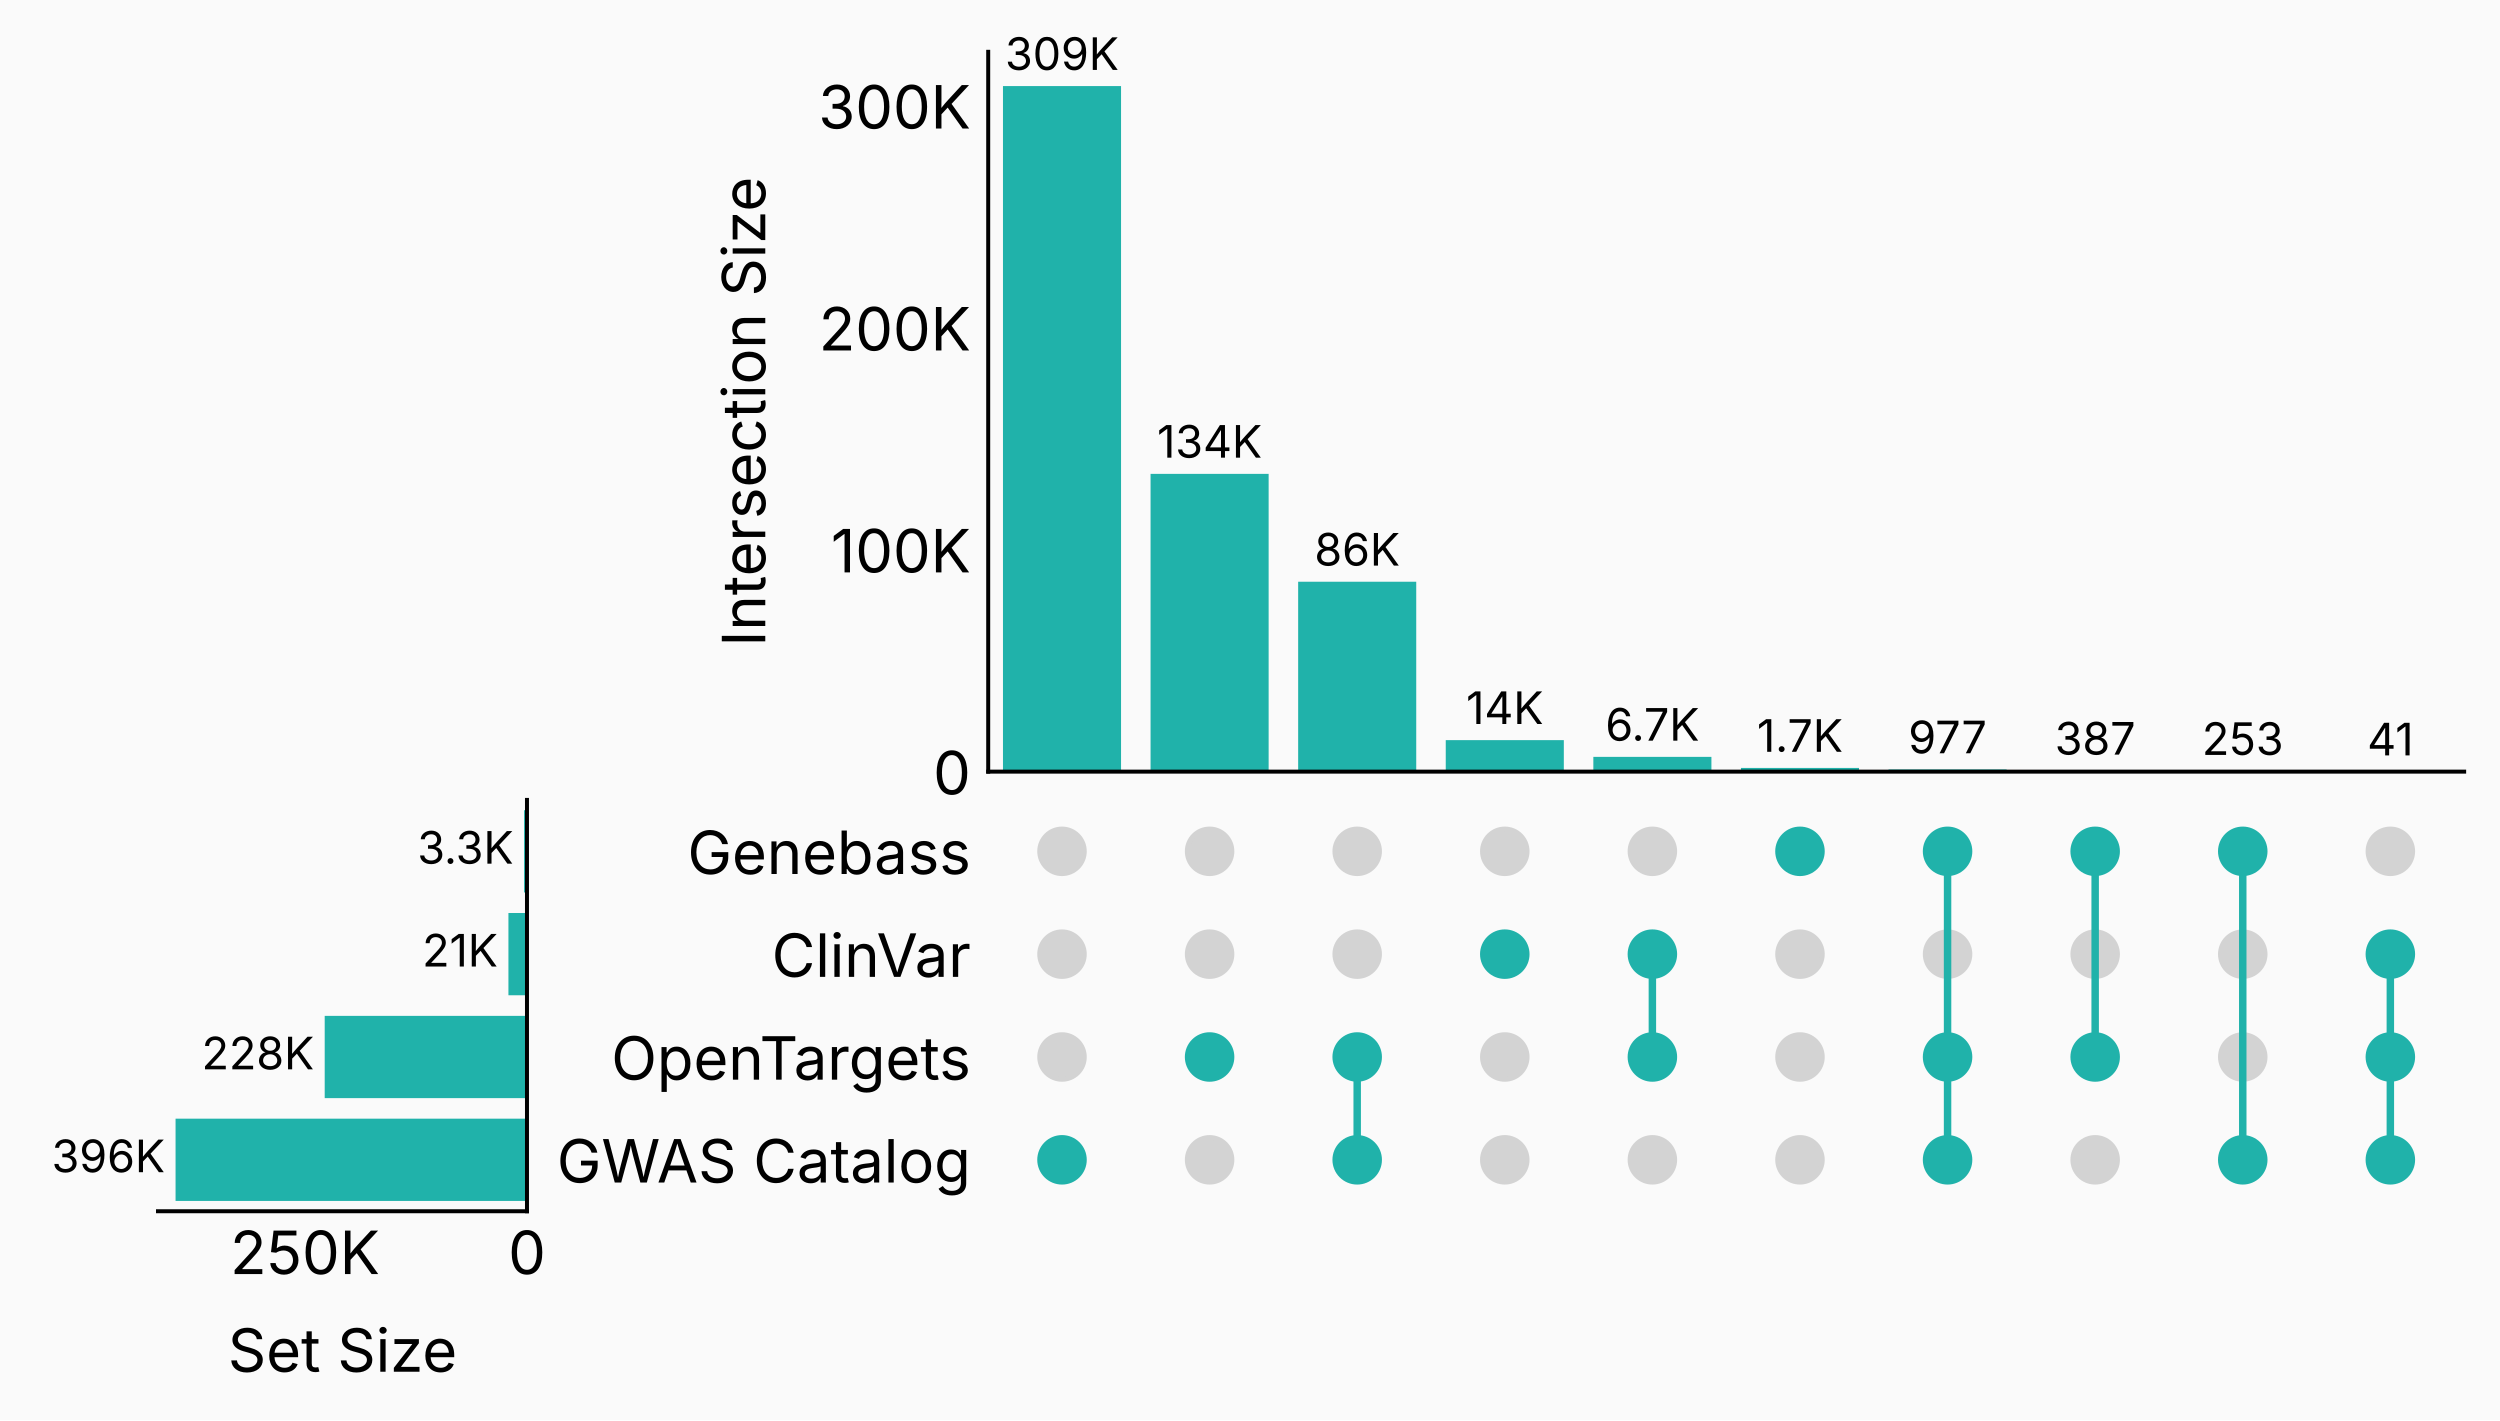
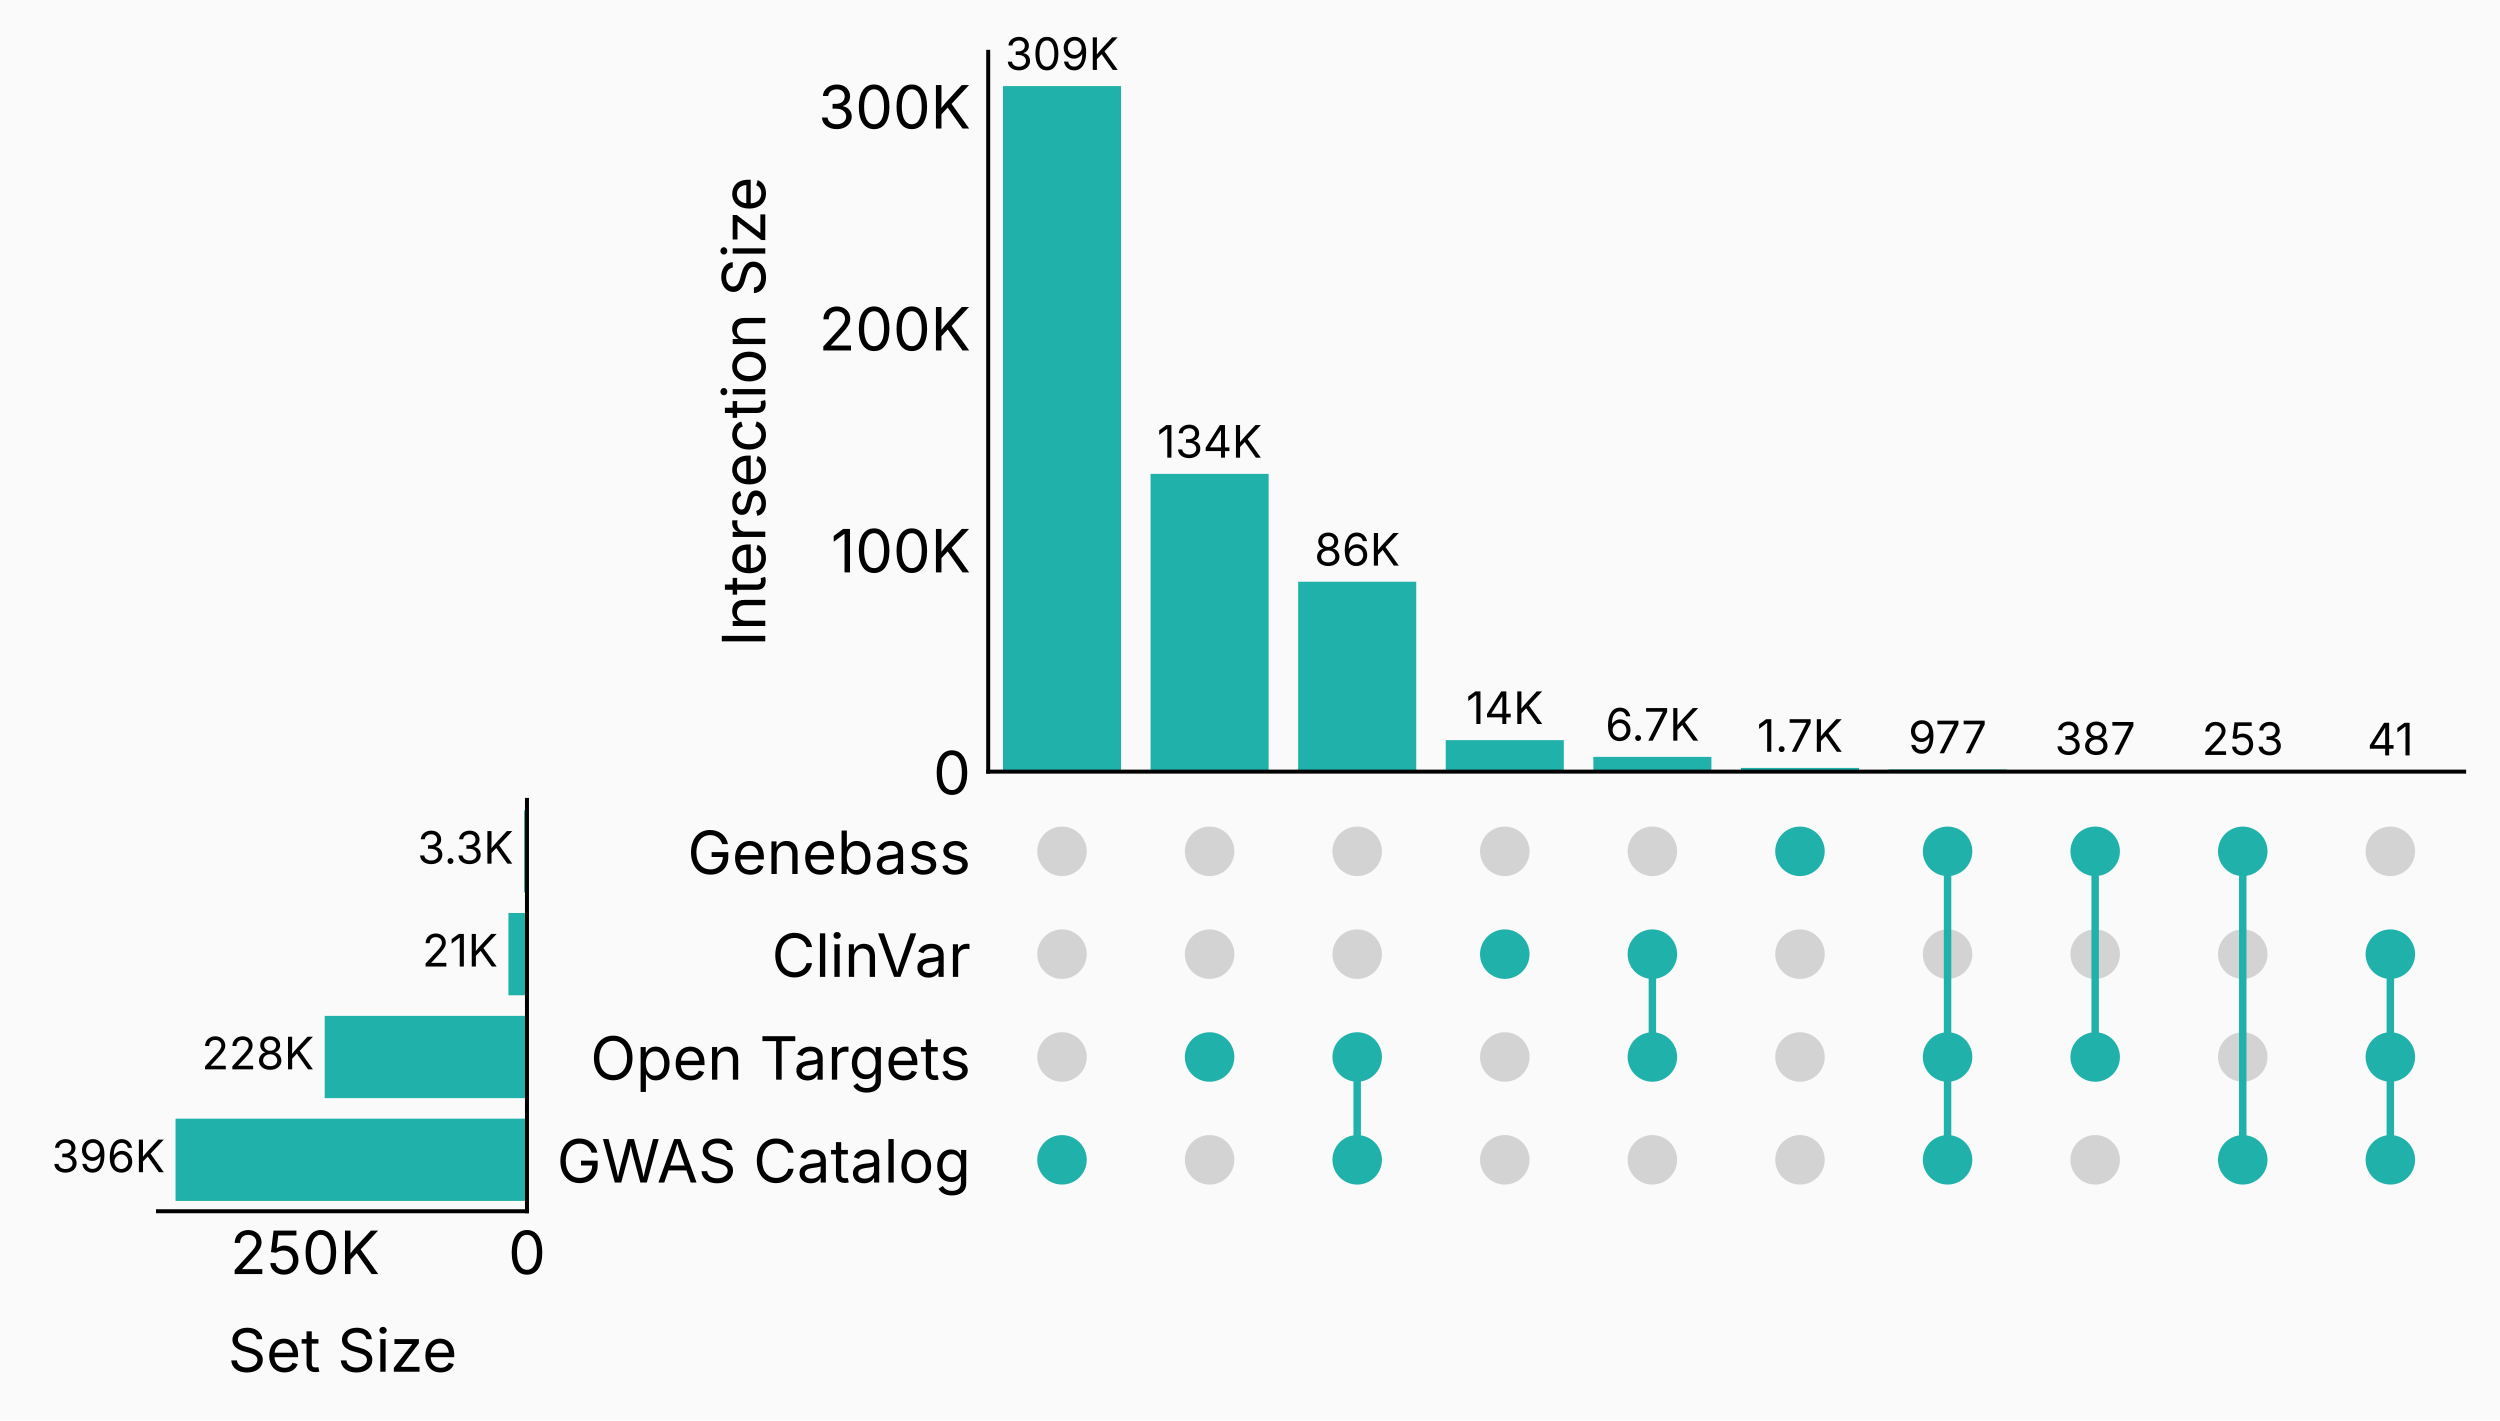
<svg xmlns="http://www.w3.org/2000/svg" xmlns:xlink="http://www.w3.org/1999/xlink" width="502.07pt" height="285.179pt" viewBox="0 0 502.07 285.179" version="1.1">
  <defs>
    <style type="text/css">*{stroke-linejoin: round; stroke-linecap: butt}</style>
  </defs>
  <g id="figure_1">
    <g id="patch_1">
      <path d="M 0 285.179  L 502.07 285.179  L 502.07 0  L 0 0  z " style="fill: #fafafa" />
    </g>
    <g id="axes_1">
      <g id="patch_2">
        <path d="M 198.46 154.965  L 494.87 154.965  L 494.87 10.403  L 198.46 10.403  z " style="fill: #fafafa" />
      </g>
      <g id="matplotlib.axis_1">
        <g id="xtick_1" />
        <g id="xtick_2" />
        <g id="xtick_3" />
        <g id="xtick_4" />
        <g id="xtick_5" />
      </g>
      <g id="matplotlib.axis_2">
        <g id="ytick_1">
          <g id="line2d_1" />
          <g id="text_1">
            <text style="font-size: 12px; font-family: 'Inter', 'Helvetica', 'Arial', 'DejaVu Sans', sans-serif; text-anchor: end" x="194.96" y="159.524" transform="rotate(-0 194.96 159.5242)">0</text>
          </g>
        </g>
        <g id="ytick_2">
          <g id="line2d_2" />
          <g id="text_2">
            <text style="font-size: 12px; font-family: 'Inter', 'Helvetica', 'Arial', 'DejaVu Sans', sans-serif; text-anchor: end" x="194.96" y="114.953" transform="rotate(-0 194.96 114.9531)">100K</text>
          </g>
        </g>
        <g id="ytick_3">
          <g id="line2d_3" />
          <g id="text_3">
            <text style="font-size: 12px; font-family: 'Inter', 'Helvetica', 'Arial', 'DejaVu Sans', sans-serif; text-anchor: end" x="194.96" y="70.382" transform="rotate(-0 194.96 70.38191)">200K</text>
          </g>
        </g>
        <g id="ytick_4">
          <g id="line2d_4" />
          <g id="text_4">
            <text style="font-size: 12px; font-family: 'Inter', 'Helvetica', 'Arial', 'DejaVu Sans', sans-serif; text-anchor: end" x="194.96" y="25.811" transform="rotate(-0 194.96 25.81076)">300K</text>
          </g>
        </g>
        <g id="text_5">
          <text style="font-size: 12px; font-family: 'Inter', 'Helvetica', 'Arial', 'DejaVu Sans', sans-serif; text-anchor: middle" x="153.69" y="82.684" transform="rotate(-90 153.69 82.68417)">Intersection Size</text>
        </g>
      </g>
      <g id="patch_3">
        <path d="M 201.424 154.965  L 225.137 154.965  L 225.137 17.287  L 201.424 17.287  z " clip-path="url(#pd0b49f0022)" style="fill: #20b2aa" />
      </g>
      <g id="patch_4">
        <path d="M 231.065 154.965  L 254.778 154.965  L 254.778 95.167  L 231.065 95.167  z " clip-path="url(#pd0b49f0022)" style="fill: #20b2aa" />
      </g>
      <g id="patch_5">
        <path d="M 260.706 154.965  L 284.419 154.965  L 284.419 116.835  L 260.706 116.835  z " clip-path="url(#pd0b49f0022)" style="fill: #20b2aa" />
      </g>
      <g id="patch_6">
        <path d="M 290.347 154.965  L 314.06 154.965  L 314.06 148.644  L 290.347 148.644  z " clip-path="url(#pd0b49f0022)" style="fill: #20b2aa" />
      </g>
      <g id="patch_7">
        <path d="M 319.988 154.965  L 343.701 154.965  L 343.701 151.998  L 319.988 151.998  z " clip-path="url(#pd0b49f0022)" style="fill: #20b2aa" />
      </g>
      <g id="patch_8">
        <path d="M 349.629 154.965  L 373.342 154.965  L 373.342 154.223  L 349.629 154.223  z " clip-path="url(#pd0b49f0022)" style="fill: #20b2aa" />
      </g>
      <g id="patch_9">
        <path d="M 379.27 154.965  L 402.983 154.965  L 402.983 154.53  L 379.27 154.53  z " clip-path="url(#pd0b49f0022)" style="fill: #20b2aa" />
      </g>
      <g id="patch_10">
        <path d="M 408.911 154.965  L 432.624 154.965  L 432.624 154.793  L 408.911 154.793  z " clip-path="url(#pd0b49f0022)" style="fill: #20b2aa" />
      </g>
      <g id="patch_11">
        <path d="M 438.552 154.965  L 462.265 154.965  L 462.265 154.852  L 438.552 154.852  z " clip-path="url(#pd0b49f0022)" style="fill: #20b2aa" />
      </g>
      <g id="patch_12">
        <path d="M 468.193 154.965  L 491.906 154.965  L 491.906 154.947  L 468.193 154.947  z " clip-path="url(#pd0b49f0022)" style="fill: #20b2aa" />
      </g>
      <g id="patch_13">
        <path d="M 198.46 154.965  L 198.46 10.403  " style="fill: none; stroke: #000000; stroke-width: 0.8; stroke-linejoin: miter; stroke-linecap: square" />
      </g>
      <g id="patch_14">
        <path d="M 198.46 154.965  L 494.87 154.965  " style="fill: none; stroke: #000000; stroke-width: 0.8; stroke-linejoin: miter; stroke-linecap: square" />
      </g>
      <g id="text_6">
        <text style="font-size: 9px; font-family: 'Inter', 'Helvetica', 'Arial', 'DejaVu Sans', sans-serif; text-anchor: middle" x="213.28" y="14.039" transform="rotate(-0 213.2805 14.03859)">309K</text>
      </g>
      <g id="text_7">
        <text style="font-size: 9px; font-family: 'Inter', 'Helvetica', 'Arial', 'DejaVu Sans', sans-serif; text-anchor: middle" x="242.921" y="91.918" transform="rotate(-0 242.9215 91.91821)">134K</text>
      </g>
      <g id="text_8">
        <text style="font-size: 9px; font-family: 'Inter', 'Helvetica', 'Arial', 'DejaVu Sans', sans-serif; text-anchor: middle" x="272.562" y="113.587" transform="rotate(-0 272.5624 113.5869)">86K</text>
      </g>
      <g id="text_9">
        <text style="font-size: 9px; font-family: 'Inter', 'Helvetica', 'Arial', 'DejaVu Sans', sans-serif; text-anchor: middle" x="302.203" y="145.395" transform="rotate(-0 302.2034 145.3951)">14K</text>
      </g>
      <g id="text_10">
        <text style="font-size: 9px; font-family: 'Inter', 'Helvetica', 'Arial', 'DejaVu Sans', sans-serif; text-anchor: middle" x="331.844" y="148.749" transform="rotate(-0 331.8443 148.7491)">6.7K</text>
      </g>
      <g id="text_11">
        <text style="font-size: 9px; font-family: 'Inter', 'Helvetica', 'Arial', 'DejaVu Sans', sans-serif; text-anchor: middle" x="361.485" y="150.975" transform="rotate(-0 361.4853 150.975)">1.7K</text>
      </g>
      <g id="text_12">
        <text style="font-size: 9px; font-family: 'Inter', 'Helvetica', 'Arial', 'DejaVu Sans', sans-serif; text-anchor: middle" x="391.126" y="151.281" transform="rotate(-0 391.1263 151.2812)">977</text>
      </g>
      <g id="text_13">
        <text style="font-size: 9px; font-family: 'Inter', 'Helvetica', 'Arial', 'DejaVu Sans', sans-serif; text-anchor: middle" x="420.767" y="151.544" transform="rotate(-0 420.7672 151.5442)">387</text>
      </g>
      <g id="text_14">
        <text style="font-size: 9px; font-family: 'Inter', 'Helvetica', 'Arial', 'DejaVu Sans', sans-serif; text-anchor: middle" x="450.408" y="151.604" transform="rotate(-0 450.4082 151.6039)">253</text>
      </g>
      <g id="text_15">
        <text style="font-size: 9px; font-family: 'Inter', 'Helvetica', 'Arial', 'DejaVu Sans', sans-serif; text-anchor: middle" x="480.049" y="151.698" transform="rotate(-0 480.0491 151.6984)">41</text>
      </g>
    </g>
    <g id="axes_2">
      <g id="patch_15">
        <path d="M 198.46 243.251  L 494.87 243.251  L 494.87 160.644  L 198.46 160.644  z " style="fill: #fafafa" />
      </g>
      <g id="matplotlib.axis_3">
        <g id="xtick_6" />
        <g id="xtick_7" />
        <g id="xtick_8" />
        <g id="xtick_9" />
        <g id="xtick_10" />
      </g>
      <g id="matplotlib.axis_4">
        <g id="ytick_5">
          <g id="line2d_5" />
          <g id="text_16">
            <text style="font-size: 12px; font-family: 'Inter', 'Helvetica', 'Arial', 'DejaVu Sans', sans-serif; text-anchor: end" x="194.96" y="175.529" transform="rotate(-0 194.96 175.5293)">Genebass</text>
          </g>
        </g>
        <g id="ytick_6">
          <g id="line2d_6" />
          <g id="text_17">
            <text style="font-size: 12px; font-family: 'Inter', 'Helvetica', 'Arial', 'DejaVu Sans', sans-serif; text-anchor: end" x="194.96" y="196.181" transform="rotate(-0 194.96 196.181)">ClinVar</text>
          </g>
        </g>
        <g id="ytick_7">
          <g id="line2d_7" />
          <g id="text_18">
-             <text style="font-size: 12px; font-family: 'Inter', 'Helvetica', 'Arial', 'DejaVu Sans', sans-serif; text-anchor: end" x="194.96" y="216.833" transform="rotate(-0 194.96 216.8327)">OpenTargets</text>
+             <text style="font-size: 12px; font-family: 'Inter', 'Helvetica', 'Arial', 'DejaVu Sans', sans-serif; text-anchor: end" x="194.96" y="216.833" transform="rotate(-0 194.96 216.8327)">Open Targets</text>
          </g>
        </g>
        <g id="ytick_8">
          <g id="line2d_8" />
          <g id="text_19">
            <text style="font-size: 12px; font-family: 'Inter', 'Helvetica', 'Arial', 'DejaVu Sans', sans-serif; text-anchor: end" x="194.96" y="237.484" transform="rotate(-0 194.96 237.4844)">GWAS Catalog</text>
          </g>
        </g>
      </g>
      <g id="PathCollection_1">
        <defs>
          <path id="m25474eb0f5" d="M 0 4.472  C 1.186 4.472 2.324 4.001 3.162 3.162  C 4.001 2.324 4.472 1.186 4.472 0  C 4.472 -1.186 4.001 -2.324 3.162 -3.162  C 2.324 -4.001 1.186 -4.472 0 -4.472  C -1.186 -4.472 -2.324 -4.001 -3.162 -3.162  C -4.001 -2.324 -4.472 -1.186 -4.472 0  C -4.472 1.186 -4.001 2.324 -3.162 3.162  C -2.324 4.001 -1.186 4.472 0 4.472  z " style="stroke: #d3d3d3" />
        </defs>
        <g clip-path="url(#p8bec0e2f4d)">
          <use xlink:href="#m25474eb0f5" x="213.28" y="170.97" style="fill: #d3d3d3; stroke: #d3d3d3" />
        </g>
      </g>
      <g id="PathCollection_2">
        <g clip-path="url(#p8bec0e2f4d)">
          <use xlink:href="#m25474eb0f5" x="242.921" y="170.97" style="fill: #d3d3d3; stroke: #d3d3d3" />
        </g>
      </g>
      <g id="PathCollection_3">
        <g clip-path="url(#p8bec0e2f4d)">
          <use xlink:href="#m25474eb0f5" x="272.562" y="170.97" style="fill: #d3d3d3; stroke: #d3d3d3" />
        </g>
      </g>
      <g id="PathCollection_4">
        <g clip-path="url(#p8bec0e2f4d)">
          <use xlink:href="#m25474eb0f5" x="302.203" y="170.97" style="fill: #d3d3d3; stroke: #d3d3d3" />
        </g>
      </g>
      <g id="PathCollection_5">
        <g clip-path="url(#p8bec0e2f4d)">
          <use xlink:href="#m25474eb0f5" x="331.844" y="170.97" style="fill: #d3d3d3; stroke: #d3d3d3" />
        </g>
      </g>
      <g id="PathCollection_6">
        <defs>
          <path id="mfcc3a05d10" d="M 0 4.472  C 1.186 4.472 2.324 4.001 3.162 3.162  C 4.001 2.324 4.472 1.186 4.472 0  C 4.472 -1.186 4.001 -2.324 3.162 -3.162  C 2.324 -4.001 1.186 -4.472 0 -4.472  C -1.186 -4.472 -2.324 -4.001 -3.162 -3.162  C -4.001 -2.324 -4.472 -1.186 -4.472 0  C -4.472 1.186 -4.001 2.324 -3.162 3.162  C -2.324 4.001 -1.186 4.472 0 4.472  z " style="stroke: #20b2aa" />
        </defs>
        <g clip-path="url(#p8bec0e2f4d)">
          <use xlink:href="#mfcc3a05d10" x="361.485" y="170.97" style="fill: #20b2aa; stroke: #20b2aa" />
        </g>
      </g>
      <g id="PathCollection_7">
        <g clip-path="url(#p8bec0e2f4d)">
          <use xlink:href="#mfcc3a05d10" x="391.126" y="170.97" style="fill: #20b2aa; stroke: #20b2aa" />
        </g>
      </g>
      <g id="PathCollection_8">
        <g clip-path="url(#p8bec0e2f4d)">
          <use xlink:href="#mfcc3a05d10" x="420.767" y="170.97" style="fill: #20b2aa; stroke: #20b2aa" />
        </g>
      </g>
      <g id="PathCollection_9">
        <g clip-path="url(#p8bec0e2f4d)">
          <use xlink:href="#mfcc3a05d10" x="450.408" y="170.97" style="fill: #20b2aa; stroke: #20b2aa" />
        </g>
      </g>
      <g id="PathCollection_10">
        <g clip-path="url(#p8bec0e2f4d)">
          <use xlink:href="#m25474eb0f5" x="480.049" y="170.97" style="fill: #d3d3d3; stroke: #d3d3d3" />
        </g>
      </g>
      <g id="PathCollection_11">
        <g clip-path="url(#p8bec0e2f4d)">
          <use xlink:href="#m25474eb0f5" x="213.28" y="191.622" style="fill: #d3d3d3; stroke: #d3d3d3" />
        </g>
      </g>
      <g id="PathCollection_12">
        <g clip-path="url(#p8bec0e2f4d)">
          <use xlink:href="#m25474eb0f5" x="242.921" y="191.622" style="fill: #d3d3d3; stroke: #d3d3d3" />
        </g>
      </g>
      <g id="PathCollection_13">
        <g clip-path="url(#p8bec0e2f4d)">
          <use xlink:href="#m25474eb0f5" x="272.562" y="191.622" style="fill: #d3d3d3; stroke: #d3d3d3" />
        </g>
      </g>
      <g id="PathCollection_14">
        <g clip-path="url(#p8bec0e2f4d)">
          <use xlink:href="#mfcc3a05d10" x="302.203" y="191.622" style="fill: #20b2aa; stroke: #20b2aa" />
        </g>
      </g>
      <g id="PathCollection_15">
        <g clip-path="url(#p8bec0e2f4d)">
          <use xlink:href="#mfcc3a05d10" x="331.844" y="191.622" style="fill: #20b2aa; stroke: #20b2aa" />
        </g>
      </g>
      <g id="PathCollection_16">
        <g clip-path="url(#p8bec0e2f4d)">
          <use xlink:href="#m25474eb0f5" x="361.485" y="191.622" style="fill: #d3d3d3; stroke: #d3d3d3" />
        </g>
      </g>
      <g id="PathCollection_17">
        <g clip-path="url(#p8bec0e2f4d)">
          <use xlink:href="#m25474eb0f5" x="391.126" y="191.622" style="fill: #d3d3d3; stroke: #d3d3d3" />
        </g>
      </g>
      <g id="PathCollection_18">
        <g clip-path="url(#p8bec0e2f4d)">
          <use xlink:href="#m25474eb0f5" x="420.767" y="191.622" style="fill: #d3d3d3; stroke: #d3d3d3" />
        </g>
      </g>
      <g id="PathCollection_19">
        <g clip-path="url(#p8bec0e2f4d)">
          <use xlink:href="#m25474eb0f5" x="450.408" y="191.622" style="fill: #d3d3d3; stroke: #d3d3d3" />
        </g>
      </g>
      <g id="PathCollection_20">
        <g clip-path="url(#p8bec0e2f4d)">
          <use xlink:href="#mfcc3a05d10" x="480.049" y="191.622" style="fill: #20b2aa; stroke: #20b2aa" />
        </g>
      </g>
      <g id="PathCollection_21">
        <g clip-path="url(#p8bec0e2f4d)">
          <use xlink:href="#m25474eb0f5" x="213.28" y="212.274" style="fill: #d3d3d3; stroke: #d3d3d3" />
        </g>
      </g>
      <g id="PathCollection_22">
        <g clip-path="url(#p8bec0e2f4d)">
          <use xlink:href="#mfcc3a05d10" x="242.921" y="212.274" style="fill: #20b2aa; stroke: #20b2aa" />
        </g>
      </g>
      <g id="PathCollection_23">
        <g clip-path="url(#p8bec0e2f4d)">
          <use xlink:href="#mfcc3a05d10" x="272.562" y="212.274" style="fill: #20b2aa; stroke: #20b2aa" />
        </g>
      </g>
      <g id="PathCollection_24">
        <g clip-path="url(#p8bec0e2f4d)">
          <use xlink:href="#m25474eb0f5" x="302.203" y="212.274" style="fill: #d3d3d3; stroke: #d3d3d3" />
        </g>
      </g>
      <g id="PathCollection_25">
        <g clip-path="url(#p8bec0e2f4d)">
          <use xlink:href="#mfcc3a05d10" x="331.844" y="212.274" style="fill: #20b2aa; stroke: #20b2aa" />
        </g>
      </g>
      <g id="PathCollection_26">
        <g clip-path="url(#p8bec0e2f4d)">
          <use xlink:href="#m25474eb0f5" x="361.485" y="212.274" style="fill: #d3d3d3; stroke: #d3d3d3" />
        </g>
      </g>
      <g id="PathCollection_27">
        <g clip-path="url(#p8bec0e2f4d)">
          <use xlink:href="#mfcc3a05d10" x="391.126" y="212.274" style="fill: #20b2aa; stroke: #20b2aa" />
        </g>
      </g>
      <g id="PathCollection_28">
        <g clip-path="url(#p8bec0e2f4d)">
          <use xlink:href="#mfcc3a05d10" x="420.767" y="212.274" style="fill: #20b2aa; stroke: #20b2aa" />
        </g>
      </g>
      <g id="PathCollection_29">
        <g clip-path="url(#p8bec0e2f4d)">
          <use xlink:href="#m25474eb0f5" x="450.408" y="212.274" style="fill: #d3d3d3; stroke: #d3d3d3" />
        </g>
      </g>
      <g id="PathCollection_30">
        <g clip-path="url(#p8bec0e2f4d)">
          <use xlink:href="#mfcc3a05d10" x="480.049" y="212.274" style="fill: #20b2aa; stroke: #20b2aa" />
        </g>
      </g>
      <g id="PathCollection_31">
        <g clip-path="url(#p8bec0e2f4d)">
          <use xlink:href="#mfcc3a05d10" x="213.28" y="232.925" style="fill: #20b2aa; stroke: #20b2aa" />
        </g>
      </g>
      <g id="PathCollection_32">
        <g clip-path="url(#p8bec0e2f4d)">
          <use xlink:href="#m25474eb0f5" x="242.921" y="232.925" style="fill: #d3d3d3; stroke: #d3d3d3" />
        </g>
      </g>
      <g id="PathCollection_33">
        <g clip-path="url(#p8bec0e2f4d)">
          <use xlink:href="#mfcc3a05d10" x="272.562" y="232.925" style="fill: #20b2aa; stroke: #20b2aa" />
        </g>
      </g>
      <g id="PathCollection_34">
        <g clip-path="url(#p8bec0e2f4d)">
          <use xlink:href="#m25474eb0f5" x="302.203" y="232.925" style="fill: #d3d3d3; stroke: #d3d3d3" />
        </g>
      </g>
      <g id="PathCollection_35">
        <g clip-path="url(#p8bec0e2f4d)">
          <use xlink:href="#m25474eb0f5" x="331.844" y="232.925" style="fill: #d3d3d3; stroke: #d3d3d3" />
        </g>
      </g>
      <g id="PathCollection_36">
        <g clip-path="url(#p8bec0e2f4d)">
          <use xlink:href="#m25474eb0f5" x="361.485" y="232.925" style="fill: #d3d3d3; stroke: #d3d3d3" />
        </g>
      </g>
      <g id="PathCollection_37">
        <g clip-path="url(#p8bec0e2f4d)">
          <use xlink:href="#mfcc3a05d10" x="391.126" y="232.925" style="fill: #20b2aa; stroke: #20b2aa" />
        </g>
      </g>
      <g id="PathCollection_38">
        <g clip-path="url(#p8bec0e2f4d)">
          <use xlink:href="#m25474eb0f5" x="420.767" y="232.925" style="fill: #d3d3d3; stroke: #d3d3d3" />
        </g>
      </g>
      <g id="PathCollection_39">
        <g clip-path="url(#p8bec0e2f4d)">
          <use xlink:href="#mfcc3a05d10" x="450.408" y="232.925" style="fill: #20b2aa; stroke: #20b2aa" />
        </g>
      </g>
      <g id="PathCollection_40">
        <g clip-path="url(#p8bec0e2f4d)">
          <use xlink:href="#mfcc3a05d10" x="480.049" y="232.925" style="fill: #20b2aa; stroke: #20b2aa" />
        </g>
      </g>
      <g id="line2d_9">
        <path d="M 272.562 232.925  L 272.562 212.274  " clip-path="url(#p8bec0e2f4d)" style="fill: none; stroke: #20b2aa; stroke-width: 1.5; stroke-linecap: square" />
      </g>
      <g id="line2d_10">
        <path d="M 331.844 212.274  L 331.844 191.622  " clip-path="url(#p8bec0e2f4d)" style="fill: none; stroke: #20b2aa; stroke-width: 1.5; stroke-linecap: square" />
      </g>
      <g id="line2d_11">
        <path d="M 391.126 232.925  L 391.126 170.97  " clip-path="url(#p8bec0e2f4d)" style="fill: none; stroke: #20b2aa; stroke-width: 1.5; stroke-linecap: square" />
      </g>
      <g id="line2d_12">
        <path d="M 420.767 212.274  L 420.767 170.97  " clip-path="url(#p8bec0e2f4d)" style="fill: none; stroke: #20b2aa; stroke-width: 1.5; stroke-linecap: square" />
      </g>
      <g id="line2d_13">
        <path d="M 450.408 232.925  L 450.408 170.97  " clip-path="url(#p8bec0e2f4d)" style="fill: none; stroke: #20b2aa; stroke-width: 1.5; stroke-linecap: square" />
      </g>
      <g id="line2d_14">
        <path d="M 480.049 232.925  L 480.049 191.622  " clip-path="url(#p8bec0e2f4d)" style="fill: none; stroke: #20b2aa; stroke-width: 1.5; stroke-linecap: square" />
      </g>
    </g>
    <g id="axes_3">
      <g id="patch_16">
        <path d="M 31.73 243.251  L 105.832 243.251  L 105.832 160.644  L 31.73 160.644  z " style="fill: #fafafa" />
      </g>
      <g id="matplotlib.axis_5">
        <g id="xtick_11">
          <g id="line2d_15" />
          <g id="text_20">
            <text style="font-size: 12px; font-family: 'Inter', 'Helvetica', 'Arial', 'DejaVu Sans', sans-serif; text-anchor: middle" x="105.832" y="255.869" transform="rotate(-0 105.832 255.8693)">0</text>
          </g>
        </g>
        <g id="xtick_12">
          <g id="line2d_16" />
          <g id="text_21">
            <text style="font-size: 12px; font-family: 'Inter', 'Helvetica', 'Arial', 'DejaVu Sans', sans-serif; text-anchor: middle" x="61.247" y="255.869" transform="rotate(-0 61.24661 255.8693)">250K</text>
          </g>
        </g>
        <g id="text_22">
          <text style="font-size: 12px; font-family: 'Inter', 'Helvetica', 'Arial', 'DejaVu Sans', sans-serif; text-anchor: middle" x="68.781" y="275.483" transform="rotate(-0 68.78082 275.4831)">Set Size</text>
        </g>
      </g>
      <g id="matplotlib.axis_6">
        <g id="ytick_9">
          <g id="line2d_17" />
        </g>
        <g id="ytick_10">
          <g id="line2d_18" />
        </g>
        <g id="ytick_11">
          <g id="line2d_19" />
        </g>
        <g id="ytick_12">
          <g id="line2d_20" />
        </g>
      </g>
      <g id="patch_17">
        <path d="M 105.832 179.231  L 105.247 179.231  L 105.247 162.71  L 105.832 162.71  z " clip-path="url(#p81c7dcf9c7)" style="fill: #20b2aa" />
      </g>
      <g id="patch_18">
        <path d="M 105.832 199.883  L 102.106 199.883  L 102.106 183.361  L 105.832 183.361  z " clip-path="url(#p81c7dcf9c7)" style="fill: #20b2aa" />
      </g>
      <g id="patch_19">
        <path d="M 105.832 220.534  L 65.21 220.534  L 65.21 204.013  L 105.832 204.013  z " clip-path="url(#p81c7dcf9c7)" style="fill: #20b2aa" />
      </g>
      <g id="patch_20">
        <path d="M 105.832 241.186  L 35.258 241.186  L 35.258 224.665  L 105.832 224.665  z " clip-path="url(#p81c7dcf9c7)" style="fill: #20b2aa" />
      </g>
      <g id="patch_21">
        <path d="M 105.832 243.251  L 105.832 160.644  " style="fill: none; stroke: #000000; stroke-width: 0.8; stroke-linejoin: miter; stroke-linecap: square" />
      </g>
      <g id="patch_22">
        <path d="M 31.73 243.251  L 105.832 243.251  " style="fill: none; stroke: #000000; stroke-width: 0.8; stroke-linejoin: miter; stroke-linecap: square" />
      </g>
      <g id="text_23">
        <text style="font-size: 9px; font-family: 'Inter', 'Helvetica', 'Arial', 'DejaVu Sans', sans-serif; text-anchor: end" x="103.13" y="173.454" transform="rotate(-0 103.1297 173.4537)"> 3.3K</text>
      </g>
      <g id="text_24">
        <text style="font-size: 9px; font-family: 'Inter', 'Helvetica', 'Arial', 'DejaVu Sans', sans-serif; text-anchor: end" x="99.989" y="194.105" transform="rotate(-0 99.98925 194.1054)"> 21K</text>
      </g>
      <g id="text_25">
        <text style="font-size: 9px; font-family: 'Inter', 'Helvetica', 'Arial', 'DejaVu Sans', sans-serif; text-anchor: end" x="63.093" y="214.757" transform="rotate(-0 63.09304 214.7571)"> 228K</text>
      </g>
      <g id="text_26">
        <text style="font-size: 9px; font-family: 'Inter', 'Helvetica', 'Arial', 'DejaVu Sans', sans-serif; text-anchor: end" x="33.141" y="235.409" transform="rotate(-0 33.14109 235.4088)"> 396K</text>
      </g>
    </g>
  </g>
  <defs>
    <clipPath id="pd0b49f0022">
      <rect x="198.46" y="10.403" width="296.41" height="144.562" />
    </clipPath>
    <clipPath id="p8bec0e2f4d">
      <rect x="198.46" y="160.644" width="296.41" height="82.607" />
    </clipPath>
    <clipPath id="p81c7dcf9c7">
      <rect x="31.73" y="160.644" width="74.102" height="82.607" />
    </clipPath>
  </defs>
</svg>
